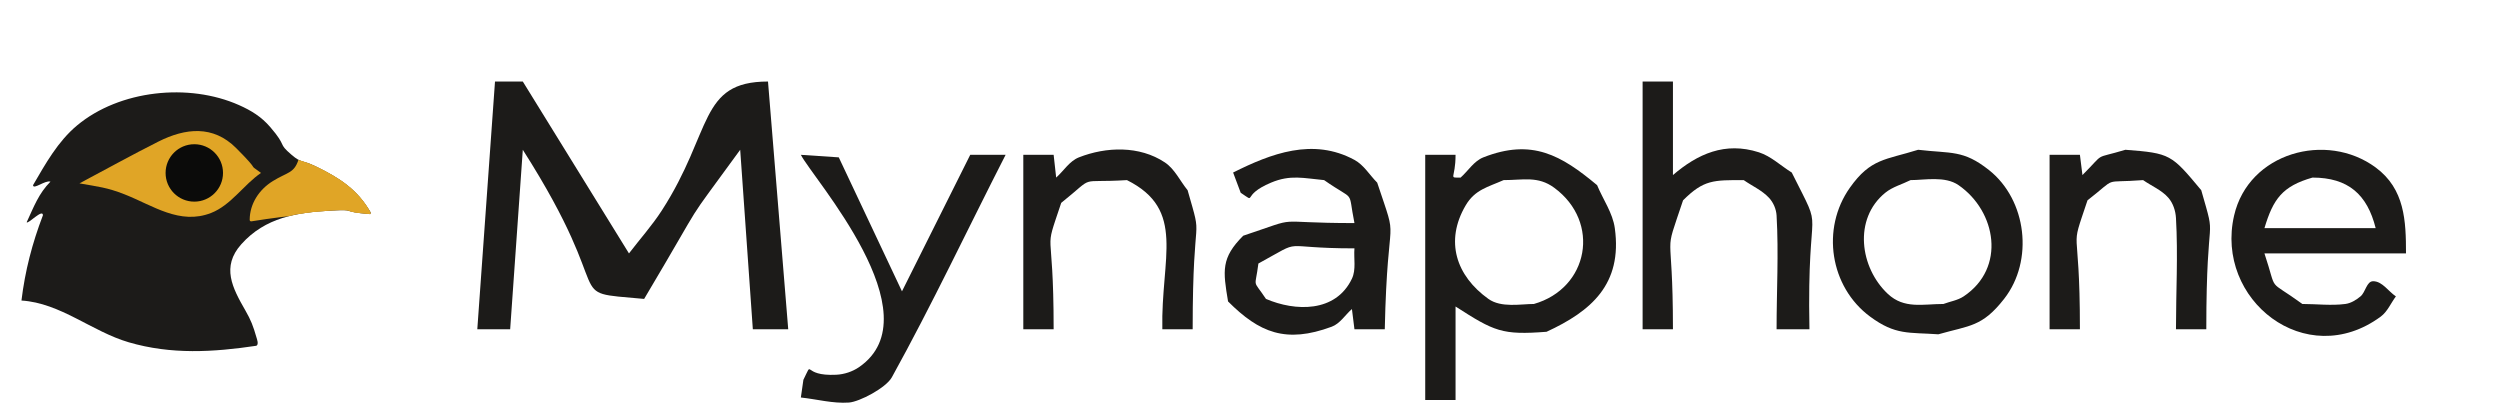
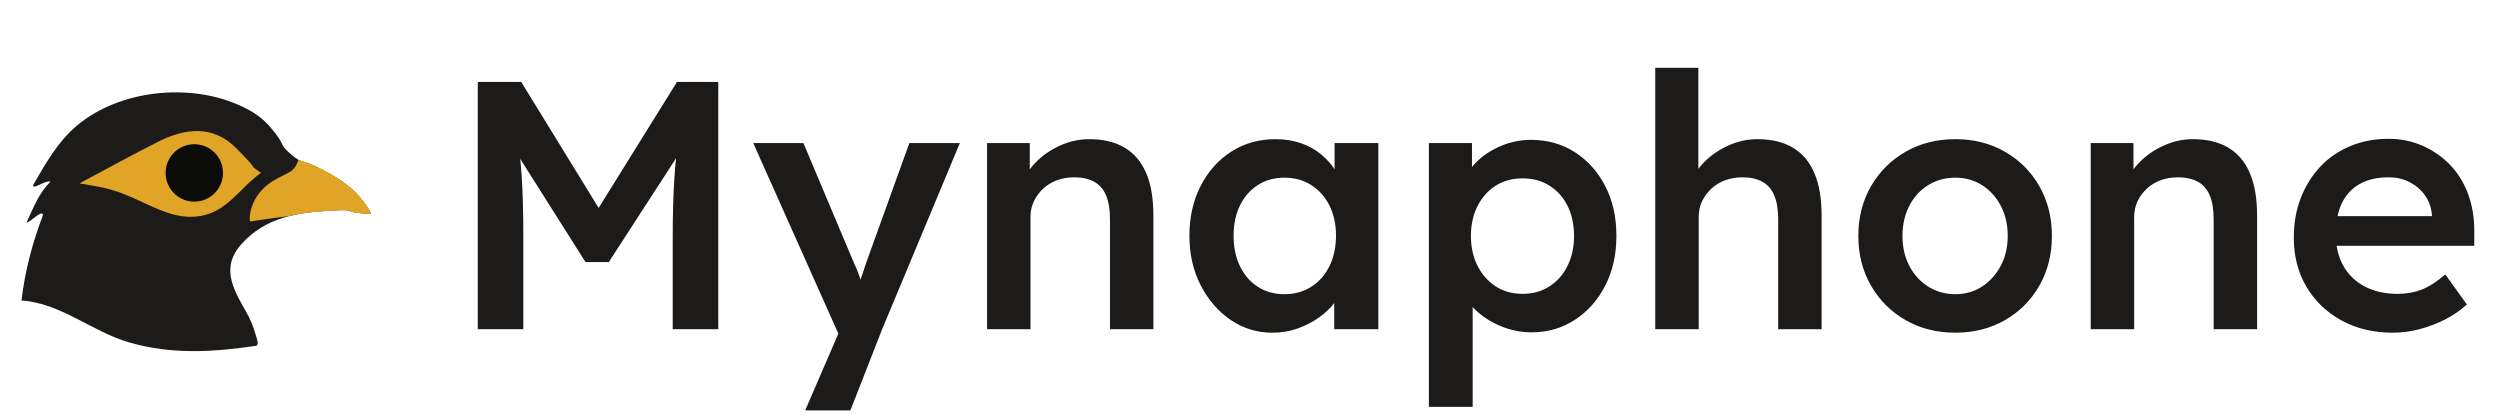
<svg xmlns="http://www.w3.org/2000/svg" width="900" height="150" viewBox="0 0 900 150">
  <g transform="translate(0 4) scale(.2088)">
    <defs>
      <clipPath id="head-clip">
        <path d="M639.00,347.00 C638.67,348.00 639.05,350.08 638.00,350.00 C583.89,345.84 617.69,341.35 570.00,344.00 C511.75,347.24 457.40,355.64 416.00,402.00 C381.29,440.88 400.73,477.23 423.00,516.00 C432.67,532.83 436.66,543.30 442.00,562.00 C442.93,565.24 446.68,574.66 442.00,577.00 C367.54,588.09 295.28,592.45 222.00,571.00 C158.19,552.33 104.29,503.21 37.00,499.00 C43.23,447.63 55.54,400.29 74.00,352.00 C74.00,339.82 48.03,368.05 46.00,364.00 C58.12,337.84 66.70,314.30 87.00,294.00 C77.96,290.99 57.00,308.76 57.00,300.00 C78.49,263.16 99.67,224.77 133.00,197.00 C206.12,136.07 325.37,123.50 412.00,162.00 C433.31,171.47 450.52,182.00 466.00,200.00 C496.35,235.31 477.56,226.33 503.00,248.00 C520.20,262.65 519.51,255.59 545.00,268.00 C586.40,288.16 616.32,307.83 639.00,347.00 Z" />
      </clipPath>
    </defs>
    <path fill="#1c1b19" d="M639.00,347.00 C638.67,348.00 639.05,350.08 638.00,350.00 C583.89,345.84 617.69,341.35 570.00,344.00 C511.75,347.24 457.40,355.64 416.00,402.00 C381.29,440.88 400.73,477.23 423.00,516.00 C432.67,532.83 436.66,543.30 442.00,562.00 C442.93,565.24 446.68,574.66 442.00,577.00 C367.54,588.09 295.28,592.45 222.00,571.00 C158.19,552.33 104.29,503.21 37.00,499.00 C43.23,447.63 55.54,400.29 74.00,352.00 C74.00,339.82 48.03,368.05 46.00,364.00 C58.12,337.84 66.70,314.30 87.00,294.00 C77.96,290.99 57.00,308.76 57.00,300.00 C78.49,263.16 99.67,224.77 133.00,197.00 C206.12,136.07 325.37,123.50 412.00,162.00 C433.31,171.47 450.52,182.00 466.00,200.00 C496.35,235.31 477.56,226.33 503.00,248.00 C520.20,262.65 519.51,255.59 545.00,268.00 C586.40,288.16 616.32,307.83 639.00,347.00 Z" />
    <path fill="#e0a526" d="M450.00,279.00 C420.11,299.38 398.39,334.54 364.00,348.00 C309.94,369.16 263.91,335.25 215.00,316.00 C184.09,303.83 169.27,302.79 137.00,297.00 C182.33,273.00 227.17,248.05 273.00,225.00 C319.87,201.43 367.47,196.47 407.00,236.00 C454.11,283.11 422.76,259.19 450.00,279.00 Z" />
    <path fill="#e0a526" d="M517,257 C564,274 620,302 639,350 C573,341 502,349 433,360 C433,333 449,309 472,295 C496,280 509,282 517,257 Z" stroke="#e0a526" stroke-width="5" stroke-linejoin="round" clip-path="url(#head-clip)" />
    <circle cx="335" cy="279" r="49.5" fill="#0b0b0a" />
  </g>
-   <g fill="#1c1b19" transform="translate(160 -48) scale(.91)">
-     <path fill-rule="evenodd" d="M20.00,85.00 C23.67,85.00 27.33,85.00 31.00,85.00 C45.00,107.67 59.00,130.33 73.00,153.00 C77.33,147.33 82.13,141.99 86.00,136.00 C106.23,104.69 100.53,85.00 128.00,85.00 C130.67,117.67 133.33,150.33 136.00,183.00 C131.33,183.00 126.67,183.00 122.00,183.00 C120.33,159.33 118.67,135.67 117.00,112.00 C92.56,145.60 105.63,126.21 79.00,171.00 C45.16,167.92 69.98,173.10 31.00,112.00 C29.33,135.67 27.67,159.33 26.00,183.00 C21.67,183.00 17.33,183.00 13.00,183.00 C15.33,150.33 17.67,117.67 20.00,85.00 Z" />
-     <path fill-rule="evenodd" d="M456.00,126.00 C458.33,131.67 462.16,136.93 463.00,143.00 C466.09,165.25 453.59,175.88 436.00,184.00 C418.36,185.36 415.35,183.87 400.00,174.00 C400.00,186.33 400.00,198.67 400.00,211.00 C396.00,211.00 392.00,211.00 388.00,211.00 C388.00,178.67 388.00,146.33 388.00,114.00 C392.00,114.00 396.00,114.00 400.00,114.00 C400.00,123.67 397.00,123.00 402.00,123.00 C405.00,120.33 407.26,116.47 411.00,115.00 C430.29,107.42 441.85,114.21 456.00,126.00 Z M419.00,124.00 C426.75,124.00 432.58,122.29 439.00,127.00 C457.57,140.62 452.68,166.81 431.00,173.00 C425.79,173.00 418.05,174.61 413.00,171.00 C400.23,161.88 395.68,148.14 404.00,134.00 C407.68,127.74 412.80,126.76 419.00,124.00 Z" />
-     <path fill-rule="evenodd" d="M369.00,125.00 C377.85,151.55 373.09,132.78 372.00,183.00 C368.00,183.00 364.00,183.00 360.00,183.00 C359.67,180.33 359.33,177.67 359.00,175.00 C356.33,177.33 354.32,180.77 351.00,182.00 C332.85,188.72 322.37,184.37 310.00,172.00 C307.97,159.83 307.19,154.81 316.00,146.00 C340.17,137.94 325.73,141.00 360.00,141.00 C357.20,127.01 360.78,132.95 348.00,124.00 C339.98,123.27 334.73,121.74 327.00,125.00 C314.74,130.16 321.75,133.50 315.00,129.00 C314.00,126.33 313.00,123.67 312.00,121.00 C326.98,113.51 343.57,107.10 360.00,116.00 C363.73,118.02 366.00,122.00 369.00,125.00 Z M360.00,151.00 C359.67,155.00 360.73,159.38 359.00,163.00 C352.56,176.53 336.52,175.94 325.00,171.00 C319.51,162.76 320.70,167.39 322.00,157.00 C340.90,146.69 328.82,151.00 360.00,151.00 Z" />
-     <path fill-rule="evenodd" d="M474.00,85.00 C478.00,85.00 482.00,85.00 486.00,85.00 C486.00,97.33 486.00,109.67 486.00,122.00 C495.73,113.66 506.61,108.70 520.00,113.00 C524.84,114.56 528.67,118.33 533.00,121.00 C546.46,147.91 538.91,128.53 540.00,183.00 C535.67,183.00 531.33,183.00 527.00,183.00 C527.00,168.00 527.86,152.98 527.00,138.00 C526.85,135.47 525.73,132.86 524.00,131.00 C521.23,128.02 517.33,126.33 514.00,124.00 C502.09,124.00 498.21,123.79 490.00,132.00 C481.89,156.33 486.00,139.78 486.00,183.00 C482.00,183.00 478.00,183.00 474.00,183.00 C474.00,150.33 474.00,117.67 474.00,85.00 Z" />
-     <path fill-rule="evenodd" d="M776.00,153.00 C757.33,153.00 738.67,153.00 720.00,153.00 C725.43,169.30 720.59,162.52 735.00,173.00 C740.67,173.00 746.38,173.73 752.00,173.00 C754.22,172.71 756.27,171.42 758.00,170.00 C760.01,168.35 760.40,164.00 763.00,164.00 C766.61,164.00 769.00,168.00 772.00,170.00 C770.00,172.67 768.68,176.02 766.00,178.00 C736.39,199.81 700.31,171.31 708.00,138.00 C713.74,113.12 744.52,104.64 764.00,119.00 C775.55,127.51 776.00,140.17 776.00,153.00 Z M739.00,123.00 C753.11,123.00 760.66,129.65 764.00,143.00 C749.33,143.00 734.67,143.00 720.00,143.00 C723.47,131.43 727.11,126.40 739.00,123.00 Z" />
-     <path fill-rule="evenodd" d="M141.00,114.00 C146.00,114.33 151.00,114.67 156.00,115.00 C164.33,132.67 172.67,150.33 181.00,168.00 C190.00,150.00 199.00,132.00 208.00,114.00 C212.67,114.00 217.33,114.00 222.00,114.00 C207.00,143.33 192.95,173.17 177.00,202.00 C174.69,206.18 164.19,211.71 160.00,212.00 C153.65,212.44 147.33,210.67 141.00,210.00 C141.33,207.67 141.67,205.33 142.00,203.00 C146.26,194.48 141.05,201.70 155.00,201.00 C158.16,200.84 161.39,199.79 164.00,198.00 C194.16,177.27 145.54,123.08 141.00,114.00 Z" />
-     <path fill-rule="evenodd" d="M583.00,112.00 C596.20,113.55 600.81,111.95 611.00,120.00 C625.97,131.82 628.86,155.85 617.00,171.00 C608.32,182.09 603.44,181.45 591.00,185.00 C579.27,184.16 574.08,185.45 564.00,178.00 C548.11,166.26 544.53,143.19 556.00,127.00 C564.21,115.40 570.07,116.04 583.00,112.00 Z M580.00,124.00 C585.55,124.00 593.61,122.27 599.00,126.00 C613.91,136.32 617.87,158.75 601.00,170.00 C598.63,171.58 595.67,172.00 593.00,173.00 C584.91,173.00 577.49,175.09 571.00,169.00 C559.97,158.66 557.29,139.33 570.00,129.00 C572.89,126.65 576.67,125.67 580.00,124.00 Z" />
-     <path fill-rule="evenodd" d="M294.00,128.00 C300.40,150.38 296.00,132.57 296.00,183.00 C292.00,183.00 288.00,183.00 284.00,183.00 C283.40,154.67 293.50,135.75 270.00,124.00 C249.74,125.27 258.17,121.66 244.00,133.00 C236.68,154.97 241.00,138.84 241.00,183.00 C237.00,183.00 233.00,183.00 229.00,183.00 C229.00,160.00 229.00,137.00 229.00,114.00 C233.00,114.00 237.00,114.00 241.00,114.00 C241.33,117.00 241.67,120.00 242.00,123.00 C245.00,120.33 247.26,116.47 251.00,115.00 C261.77,110.77 274.96,110.31 285.00,117.00 C288.94,119.63 291.00,124.33 294.00,128.00 Z" />
-     <path fill-rule="evenodd" d="M665.00,112.00 C682.84,113.37 683.16,113.80 695.00,128.00 C701.40,150.38 697.00,132.57 697.00,183.00 C693.00,183.00 689.00,183.00 685.00,183.00 C685.00,168.33 685.84,153.64 685.00,139.00 C684.84,136.16 683.87,133.15 682.00,131.00 C679.34,127.93 675.33,126.33 672.00,124.00 C655.21,125.29 662.43,122.33 650.00,132.00 C642.57,154.28 647.00,137.84 647.00,183.00 C643.00,183.00 639.00,183.00 635.00,183.00 C635.00,160.00 635.00,137.00 635.00,114.00 C639.00,114.00 643.00,114.00 647.00,114.00 C647.33,116.67 647.67,119.33 648.00,122.00 C657.46,112.54 651.84,115.95 665.00,112.00 Z" />
-   </g>
+   <path fill="#1c1b19" d="M172 118.5L172 29.5L187.64 29.5L220.06 82.26L210.91 82.26L243.71 29.5L258.58 29.5L258.58 118.5L242.18 118.5L242.18 85.06C242.18 77.43 242.37 70.57 242.75 64.46C243.14 58.36 243.79 52.3 244.73 46.28L246.76 51.75L219.17 94.34L210.78 94.34L184.08 52.13L185.86 46.28C186.79 51.96 187.45 57.79 187.83 63.77C188.21 69.74 188.4 76.84 188.4 85.06L188.4 118.5L172 118.5M289.86 147.74L304.1 114.81L304.1 125.24L271.17 51.5L289.23 51.5L307.66 95.23C308.25 96.33 308.85 97.8 309.44 99.62C310.03 101.44 310.54 103.24 310.97 105.02L307.79 106.04C308.38 104.43 309.02 102.71 309.7 100.89C310.37 99.07 311.01 97.18 311.6 95.23L327.37 51.5L345.55 51.5L317.58 118.5L306.14 147.74L289.86 147.74M355.34 118.5L355.34 51.5L370.72 51.5L370.72 65.23L367.93 66.75C368.77 63.7 370.43 60.93 372.89 58.43C375.34 55.92 378.27 53.91 381.66 52.39C385.05 50.86 388.52 50.1 392.08 50.1C397.17 50.1 401.43 51.11 404.86 53.15C408.29 55.18 410.88 58.23 412.62 62.3C414.36 66.37 415.22 71.46 415.22 77.56L415.22 118.5L399.59 118.5L399.59 78.8C399.59 75.41 399.12 72.6 398.19 70.36C397.25 68.12 395.81 66.47 393.86 65.41C391.91 64.36 389.54 63.83 386.74 63.83C384.46 63.83 382.36 64.19 380.45 64.91C378.54 65.63 376.89 66.65 375.49 67.96C374.09 69.27 372.99 70.78 372.19 72.47C371.38 74.17 370.98 76.03 370.98 78.07L370.98 118.5L363.22 118.5C361.7 118.5 360.28 118.5 358.96 118.5C357.65 118.5 356.44 118.5 355.34 118.5M458.07 119.77C452.56 119.77 447.56 118.25 443.07 115.19C438.58 112.14 434.97 107.99 432.26 102.73C429.55 97.48 428.19 91.5 428.19 84.81C428.19 78.11 429.55 72.14 432.26 66.88C434.97 61.62 438.66 57.51 443.32 54.55C447.98 51.58 453.24 50.1 459.09 50.1C462.48 50.1 465.57 50.58 468.37 51.56C471.17 52.53 473.63 53.91 475.74 55.69C477.86 57.47 479.62 59.51 481.02 61.79C482.42 64.08 483.37 66.54 483.88 69.17L480.45 68.28L480.45 51.5L496.21 51.5L496.21 118.5L480.32 118.5L480.32 102.48L484.01 101.84C483.42 104.13 482.33 106.36 480.77 108.52C479.2 110.68 477.25 112.59 474.92 114.24C472.59 115.89 470 117.23 467.16 118.25C464.32 119.26 461.29 119.77 458.07 119.77M462.39 105.91C466.04 105.91 469.26 105.02 472.06 103.24C474.85 101.46 477.04 98.98 478.61 95.81C480.17 92.63 480.96 88.96 480.96 84.81C480.96 80.74 480.17 77.14 478.61 74C477.04 70.86 474.85 68.41 472.06 66.63C469.26 64.85 466.04 63.96 462.39 63.96C458.75 63.96 455.55 64.85 452.8 66.63C450.04 68.41 447.9 70.86 446.37 74C444.85 77.14 444.09 80.74 444.09 84.81C444.09 88.96 444.85 92.63 446.37 95.81C447.9 98.98 450.04 101.46 452.8 103.24C455.55 105.02 458.75 105.91 462.39 105.91M514.4 146.47L514.4 51.5L529.91 51.5L529.91 66.75L527.36 65.61C527.87 62.98 529.31 60.5 531.69 58.17C534.06 55.84 536.96 53.95 540.4 52.51C543.83 51.07 547.41 50.35 551.14 50.35C557.07 50.35 562.35 51.83 566.97 54.8C571.59 57.77 575.23 61.84 577.9 67.01C580.57 72.18 581.91 78.15 581.91 84.93C581.91 91.63 580.57 97.59 577.9 102.8C575.23 108.01 571.59 112.12 566.97 115.13C562.35 118.14 557.16 119.64 551.39 119.64C547.5 119.64 543.74 118.88 540.14 117.36C536.54 115.83 533.49 113.84 530.99 111.38C528.49 108.92 526.94 106.34 526.35 103.62L530.16 101.84L530.16 146.47L514.4 146.47M548.22 105.79C551.78 105.79 554.95 104.9 557.75 103.12C560.55 101.34 562.73 98.88 564.3 95.74C565.87 92.61 566.65 89 566.65 84.93C566.65 80.87 565.89 77.28 564.36 74.19C562.84 71.1 560.68 68.66 557.88 66.88C555.08 65.1 551.86 64.21 548.22 64.21C544.49 64.21 541.24 65.08 538.49 66.82C535.73 68.55 533.55 70.99 531.94 74.13C530.33 77.26 529.53 80.87 529.53 84.93C529.53 89 530.33 92.61 531.94 95.74C533.55 98.88 535.73 101.34 538.49 103.12C541.24 104.9 544.49 105.79 548.22 105.79M595.89 118.5L595.89 24.41L611.41 24.41L611.41 65.23L608.48 66.75C609.33 63.7 610.98 60.93 613.44 58.43C615.9 55.92 618.82 53.91 622.21 52.39C625.6 50.86 629.08 50.1 632.64 50.1C637.72 50.1 641.98 51.11 645.42 53.15C648.85 55.18 651.43 58.23 653.17 62.3C654.91 66.37 655.78 71.46 655.78 77.56L655.78 118.5L640.14 118.5L640.14 78.8C640.14 75.41 639.67 72.6 638.74 70.36C637.81 68.12 636.37 66.47 634.42 65.41C632.47 64.36 630.1 63.83 627.3 63.83C625.01 63.83 622.91 64.19 621 64.91C619.1 65.63 617.44 66.65 616.05 67.96C614.65 69.27 613.55 70.78 612.74 72.47C611.94 74.17 611.53 76.03 611.53 78.07L611.53 118.5L603.78 118.5C602.25 118.5 600.83 118.5 599.52 118.5C598.2 118.5 597 118.5 595.89 118.5M703.97 119.77C697.27 119.77 691.29 118.27 686.04 115.26C680.78 112.25 676.63 108.12 673.58 102.86C670.53 97.61 669 91.63 669 84.93C669 78.24 670.53 72.26 673.58 67.01C676.63 61.75 680.78 57.62 686.04 54.61C691.29 51.6 697.27 50.1 703.97 50.1C710.58 50.1 716.51 51.6 721.77 54.61C727.02 57.62 731.15 61.75 734.16 67.01C737.17 72.26 738.68 78.24 738.68 84.93C738.68 91.63 737.17 97.61 734.16 102.86C731.15 108.12 727.02 112.25 721.77 115.26C716.51 118.27 710.58 119.77 703.97 119.77M703.9 105.91C707.53 105.91 710.77 104.98 713.6 103.12C716.43 101.25 718.66 98.75 720.31 95.61C721.96 92.48 722.78 88.92 722.78 84.93C722.78 80.87 721.96 77.26 720.31 74.13C718.66 70.99 716.43 68.51 713.6 66.69C710.77 64.87 707.53 63.96 703.9 63.96C700.27 63.96 697 64.87 694.08 66.69C691.17 68.51 688.91 71.01 687.3 74.19C685.7 77.37 684.89 80.95 684.89 84.93C684.89 88.92 685.7 92.48 687.3 95.61C688.91 98.75 691.17 101.25 694.08 103.12C697 104.98 700.27 105.91 703.9 105.91M752.66 118.5L752.66 51.5L768.05 51.5L768.05 65.23L765.25 66.75C766.1 63.7 767.75 60.93 770.21 58.43C772.67 55.92 775.59 53.91 778.98 52.39C782.37 50.86 785.85 50.1 789.41 50.1C794.49 50.1 798.75 51.11 802.18 53.15C805.62 55.18 808.2 58.23 809.94 62.3C811.68 66.37 812.55 71.46 812.55 77.56L812.55 118.5L796.91 118.5L796.91 78.8C796.91 75.41 796.44 72.6 795.51 70.36C794.58 68.12 793.14 66.47 791.19 65.41C789.24 64.36 786.86 63.83 784.07 63.83C781.78 63.83 779.68 64.19 777.77 64.91C775.87 65.63 774.21 66.65 772.81 67.96C771.41 69.27 770.31 70.78 769.51 72.47C768.7 74.17 768.3 76.03 768.3 78.07L768.3 118.5L760.54 118.5C759.02 118.5 757.6 118.5 756.28 118.5C754.97 118.5 753.76 118.5 752.66 118.5M861.5 119.77C854.46 119.77 848.25 118.29 842.87 115.32C837.49 112.35 833.29 108.31 830.28 103.18C827.27 98.05 825.77 92.18 825.77 85.57C825.77 80.31 826.61 75.53 828.31 71.2C830 66.88 832.35 63.13 835.35 59.95C838.35 56.77 841.95 54.31 846.14 52.58C850.32 50.84 854.91 49.97 859.9 49.97C864.3 49.97 868.41 50.82 872.21 52.51C876.02 54.21 879.32 56.52 882.11 59.44C884.9 62.37 887.04 65.84 888.52 69.87C890 73.89 890.74 78.28 890.74 83.03L890.74 88.49L836.32 88.49L833.4 77.81L877.52 77.81L875.48 79.98L875.48 77.18C875.23 74.55 874.38 72.24 872.94 70.25C871.5 68.26 869.65 66.69 867.41 65.55C865.16 64.4 862.68 63.83 859.97 63.83C855.82 63.83 852.32 64.63 849.48 66.24C846.64 67.85 844.5 70.16 843.06 73.17C841.62 76.18 840.9 79.93 840.9 84.43C840.9 88.75 841.81 92.52 843.63 95.74C845.45 98.96 848.04 101.44 851.39 103.18C854.74 104.92 858.66 105.79 863.15 105.79C866.28 105.79 869.17 105.28 871.79 104.26C874.42 103.24 877.26 101.42 880.31 98.79L888.07 109.6C885.78 111.72 883.17 113.52 880.25 115C877.32 116.49 874.25 117.65 871.03 118.5C867.81 119.35 864.63 119.77 861.5 119.77Z" />
</svg>
